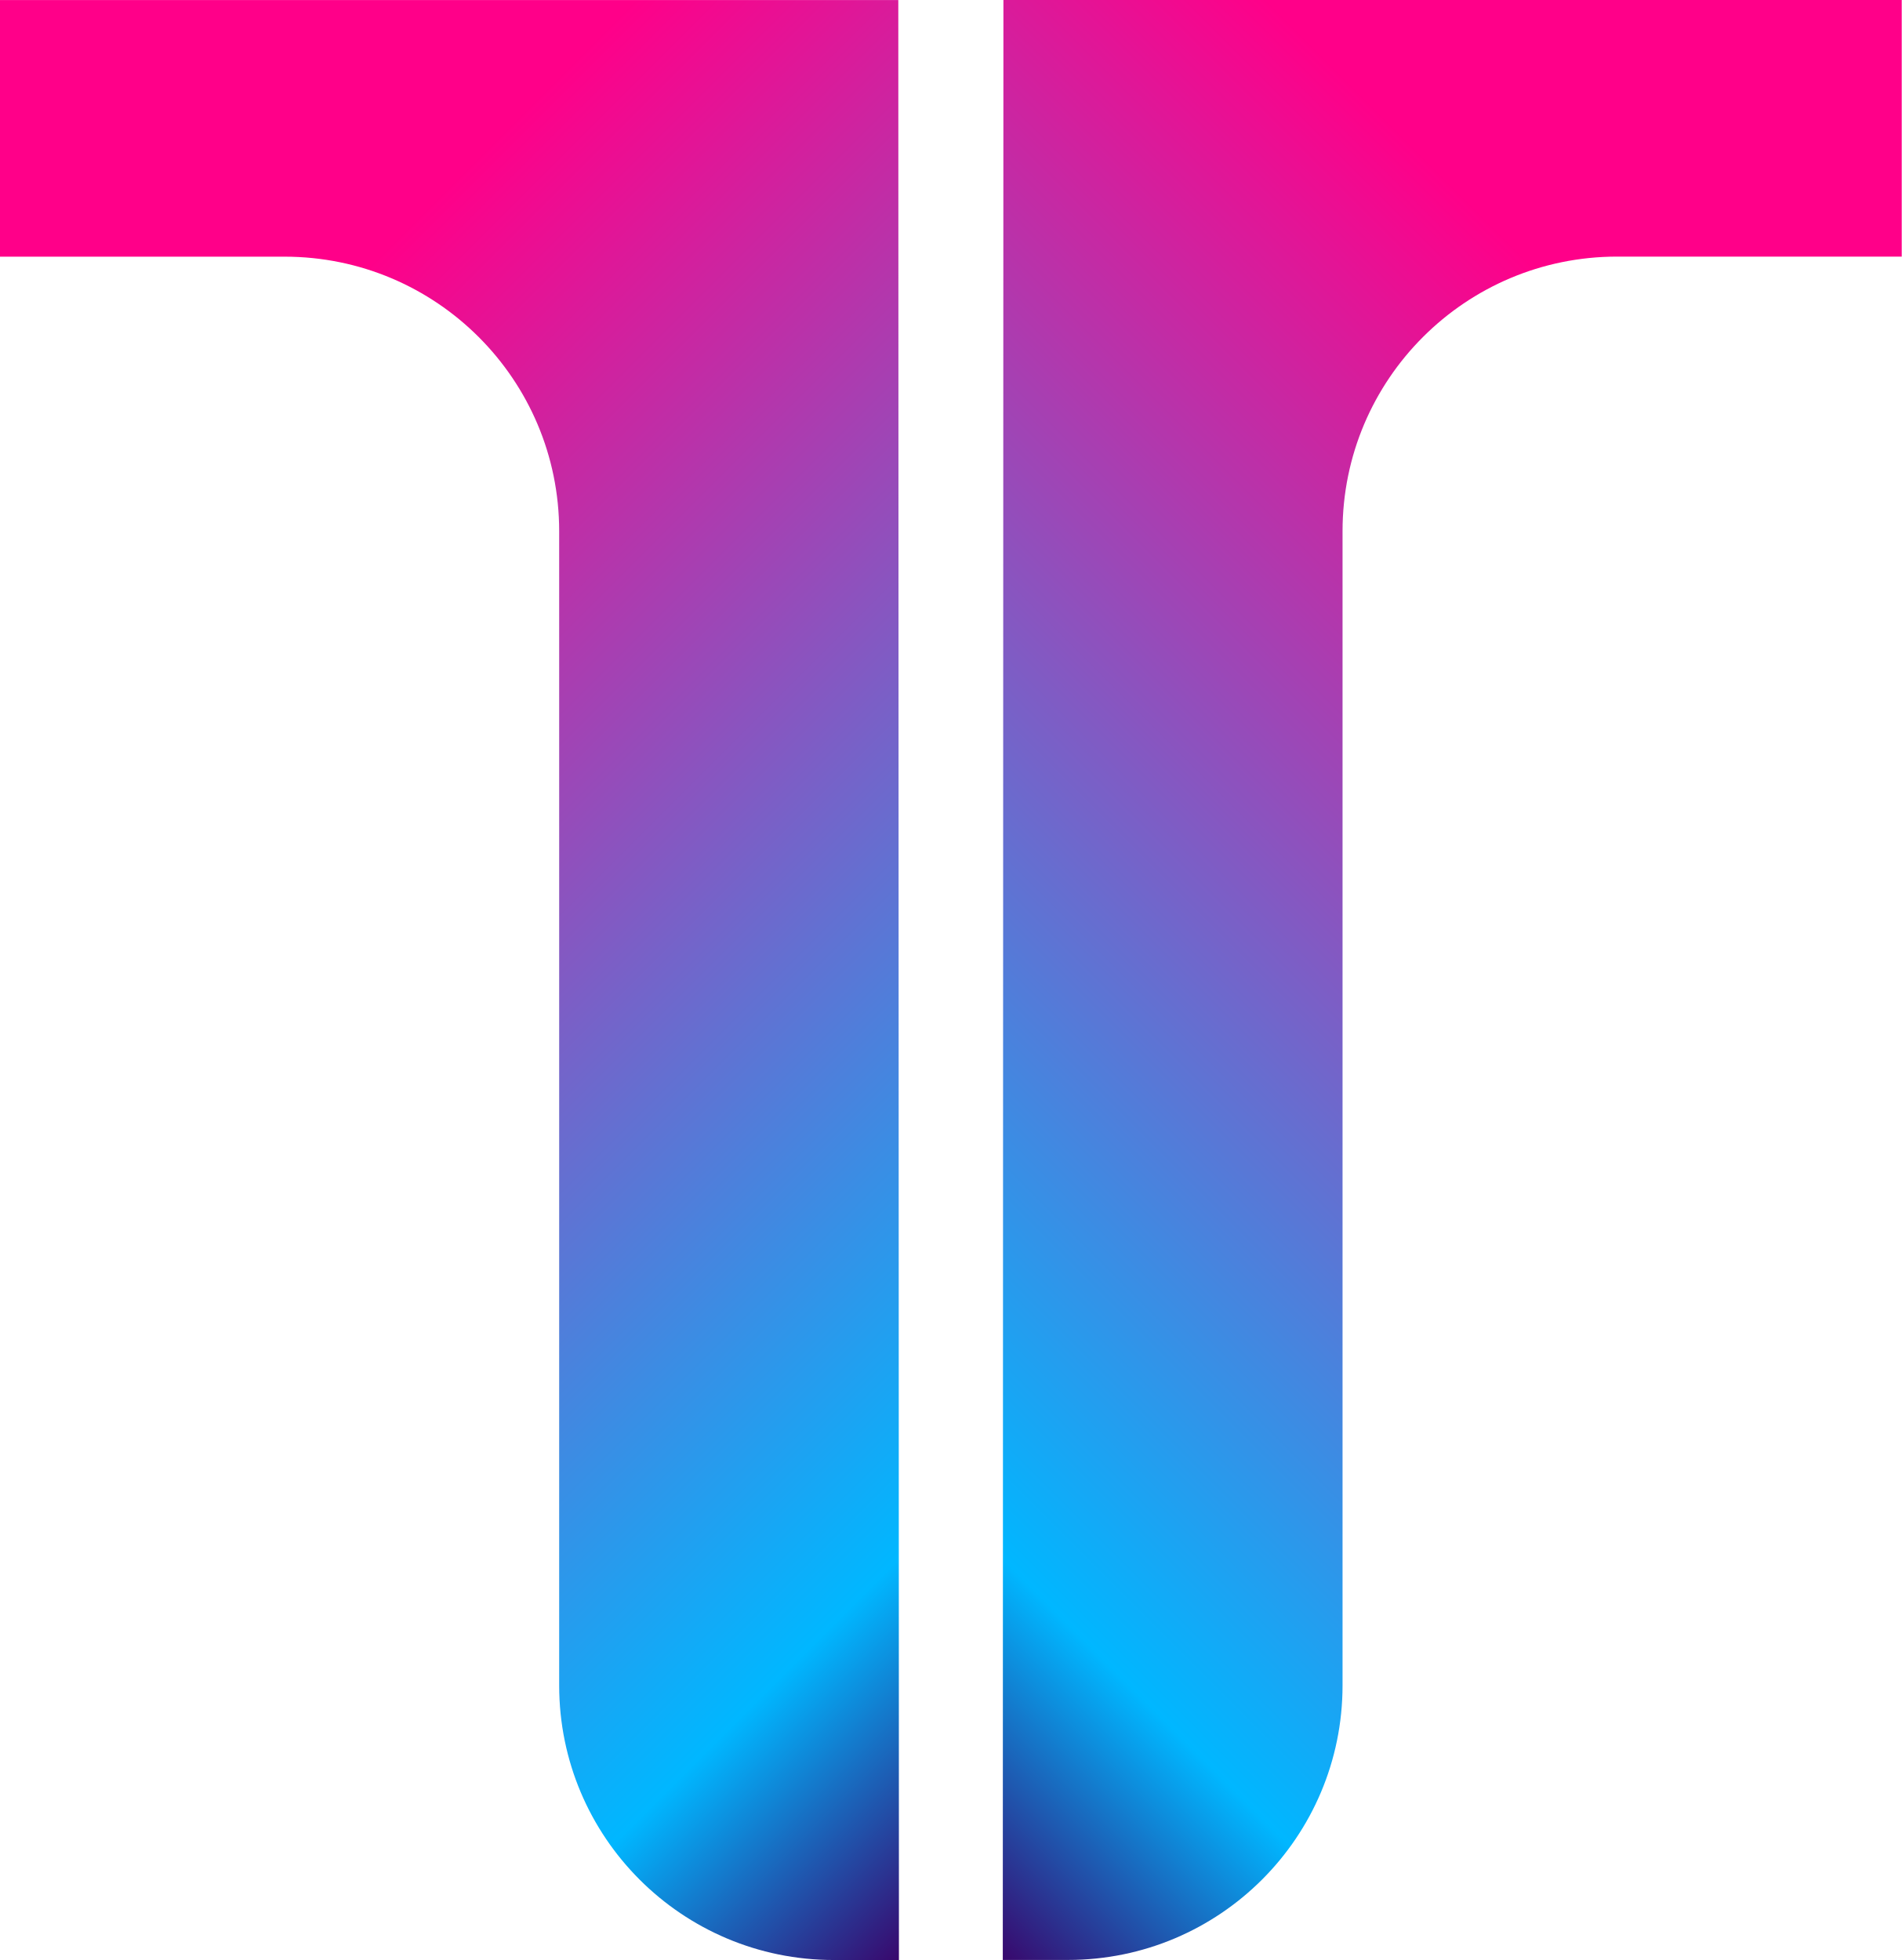
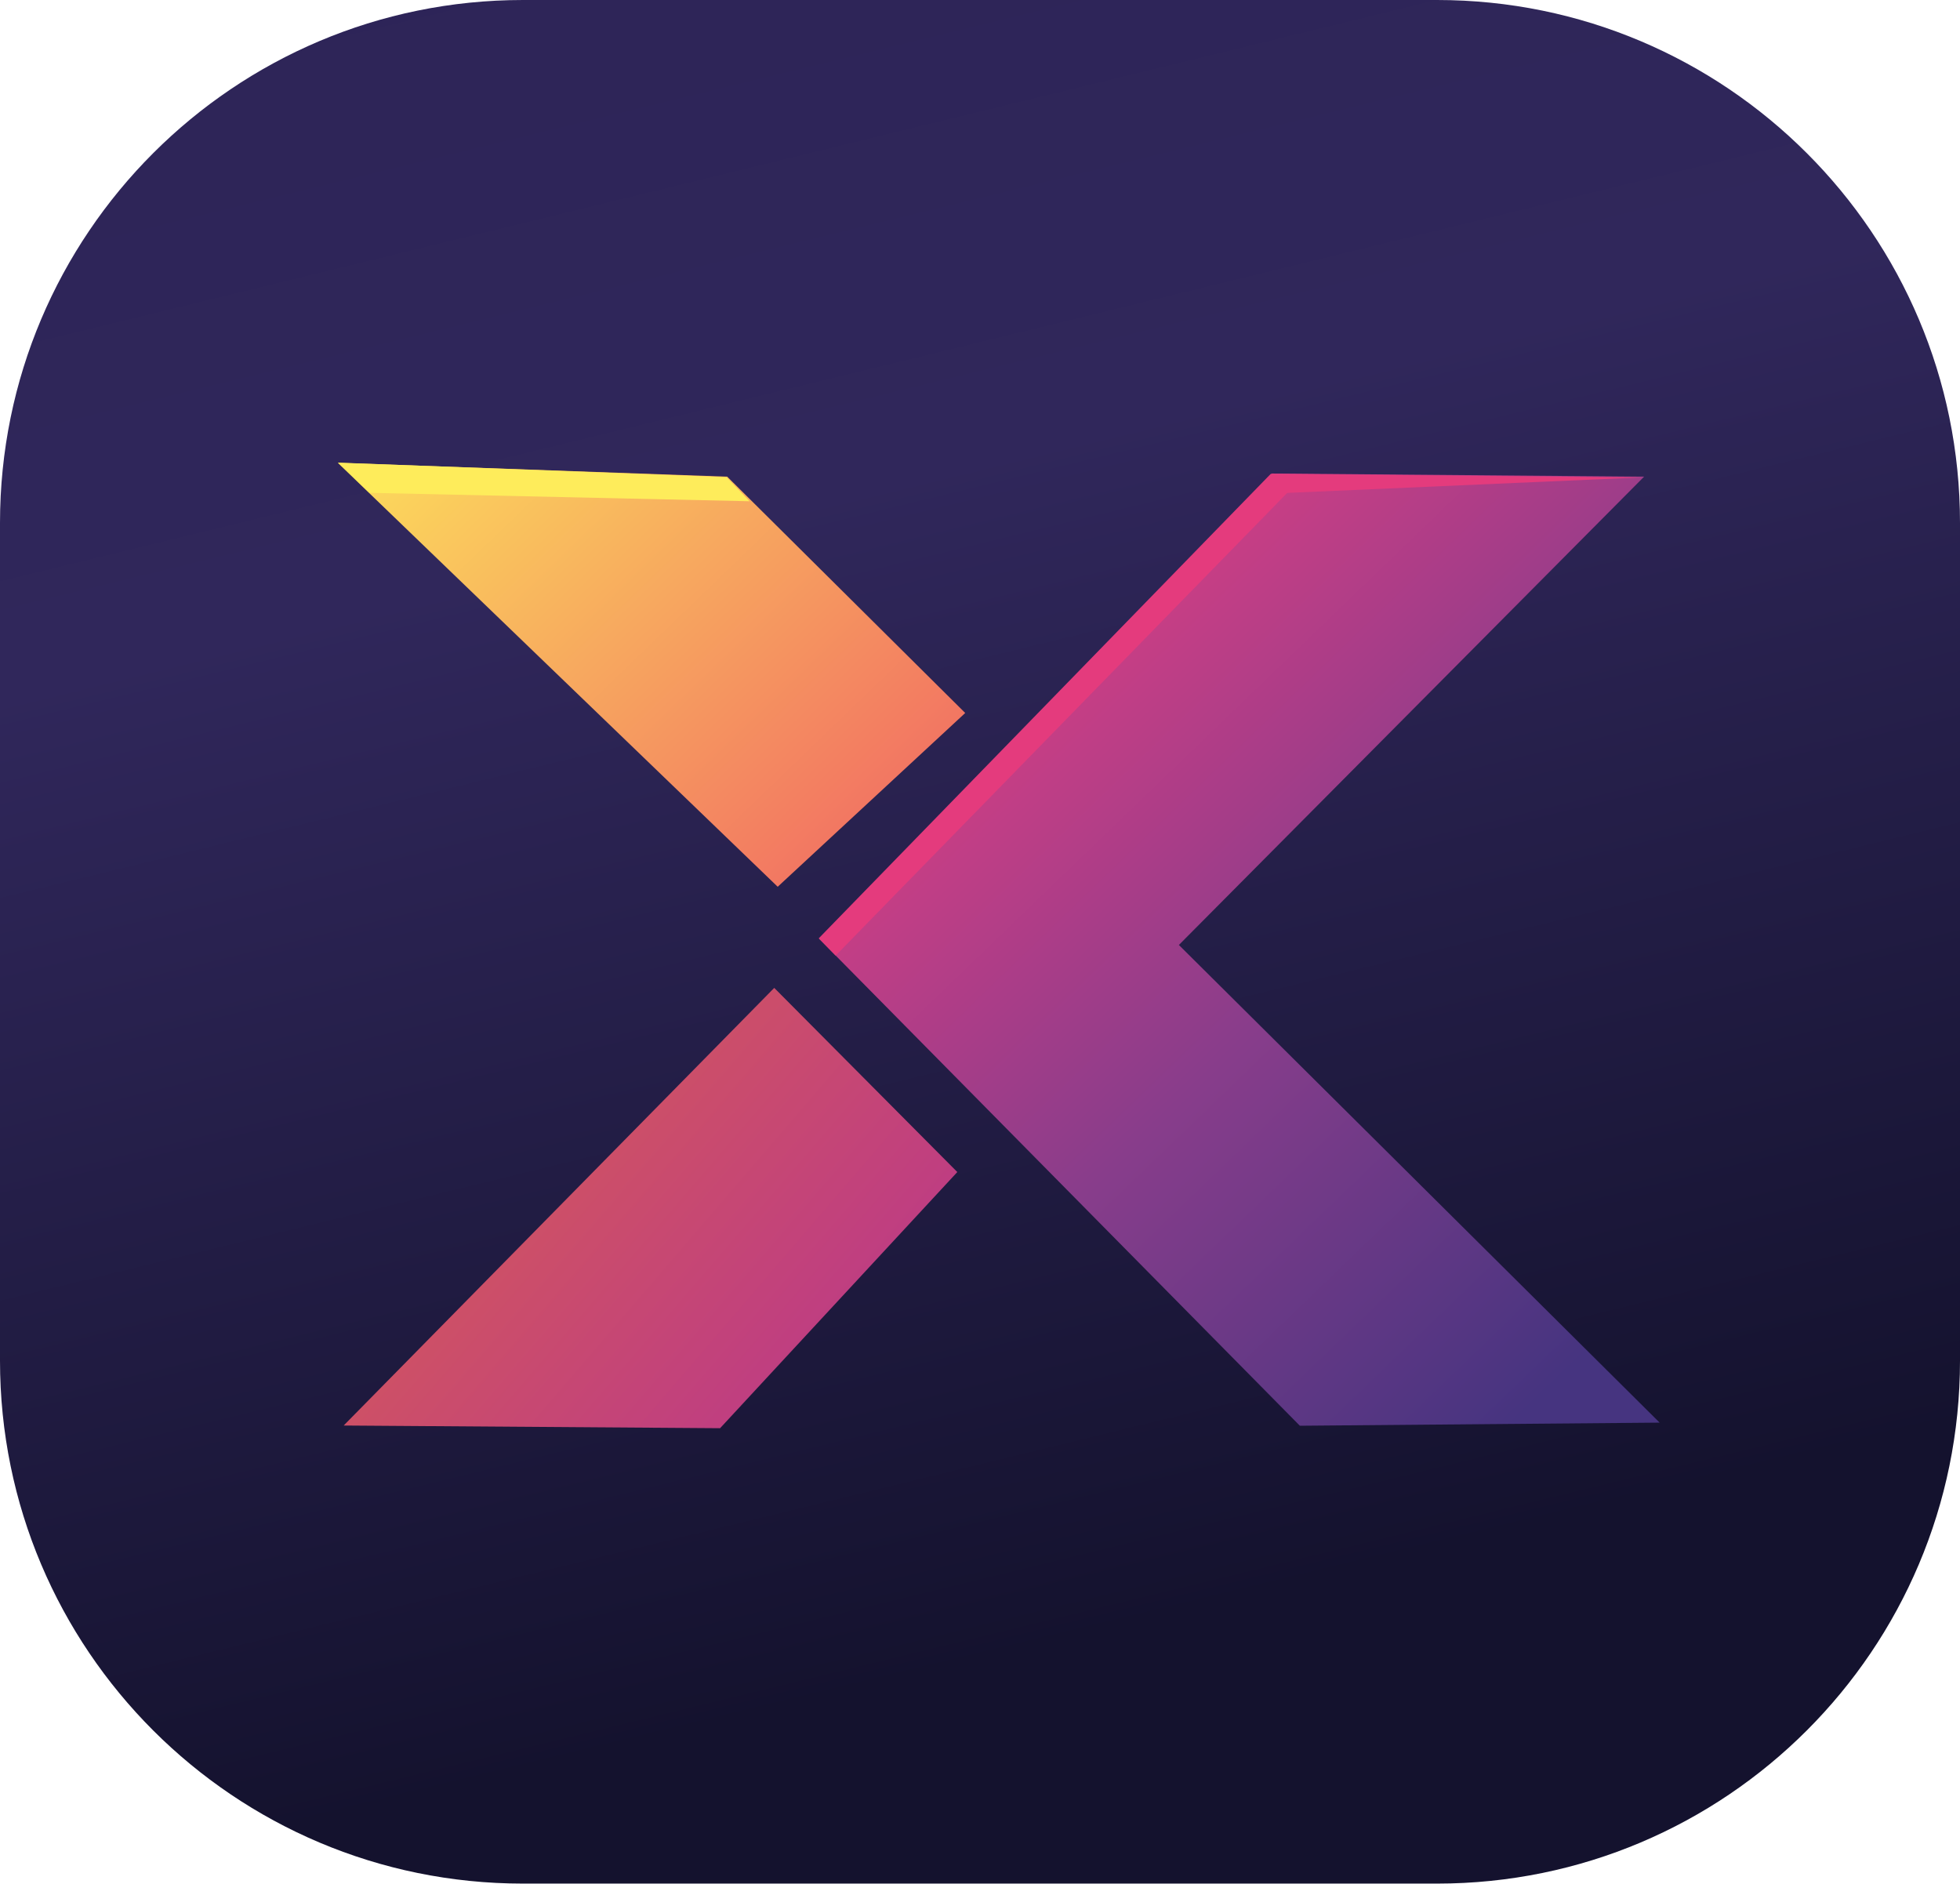
- <svg xmlns="http://www.w3.org/2000/svg" xmlns:xlink="http://www.w3.org/1999/xlink" width="24.568mm" height="25.321mm" viewBox="0 0 24.568 25.321" version="1.1" id="svg3007">
-   <defs id="defs3004">
-     <linearGradient x1="0" y1="0" x2="1" y2="0" gradientUnits="userSpaceOnUse" gradientTransform="matrix(790.689,790.689,790.689,-790.689,7929.41,2802.05)" spreadMethod="pad" id="linearGradient516">
-       <stop style="stop-opacity:1;stop-color:#3b0066" offset="0" id="stop506" />
-       <stop style="stop-opacity:1;stop-color:#3b0066" offset="0.346" id="stop508" />
-       <stop style="stop-opacity:1;stop-color:#00b7ff" offset="0.444" id="stop510" />
-       <stop style="stop-opacity:1;stop-color:#ff0089" offset="0.87" id="stop512" />
-       <stop style="stop-opacity:1;stop-color:#ff0089" offset="1" id="stop514" />
+ <svg xmlns="http://www.w3.org/2000/svg" xmlns:xlink="http://www.w3.org/1999/xlink" width="45.352mm" height="43.583mm" viewBox="0 0 45.352 43.583" version="1.1" id="svg5" xml:space="preserve">
+   <defs id="defs2">
+     <linearGradient id="linearGradient34543">
+       <stop style="stop-color:#bf3e81;stop-opacity:1" offset="0" id="stop34539" />
+       <stop style="stop-color:#d55a58;stop-opacity:1" offset="1" id="stop34541" />
    </linearGradient>
-     <clipPath clipPathUnits="userSpaceOnUse" id="clipPath504-9-8-8">
-       <path d="m 8371.58,2918.23 h 23.87 c 55.54,0 100.55,45.02 100.55,100.55 v 422.68 c 0,55.53 45.02,100.54 100.55,100.54 h 104.22 v 93.97 h -328.96 z" id="path502-3-3-4" />
-     </clipPath>
-     <clipPath clipPathUnits="userSpaceOnUse" id="clipPath504-98-2">
-       <path d="m 8371.58,2918.23 h 23.87 c 55.54,0 100.55,45.02 100.55,100.55 v 422.68 c 0,55.53 45.02,100.54 100.55,100.54 h 104.22 v 93.97 h -328.96 z" id="path502-2-3" />
-     </clipPath>
-     <linearGradient xlink:href="#linearGradient516" id="linearGradient14175" gradientUnits="userSpaceOnUse" gradientTransform="matrix(790.689,790.689,790.689,-790.689,7929.41,2802.05)" x1="0" y1="0" x2="1" y2="0" spreadMethod="pad" />
-     <linearGradient xlink:href="#linearGradient516" id="linearGradient14177" gradientUnits="userSpaceOnUse" gradientTransform="matrix(790.689,790.689,790.689,-790.689,7929.41,2802.05)" x1="0" y1="0" x2="1" y2="0" spreadMethod="pad" />
+     <linearGradient id="linearGradient26947">
+       <stop style="stop-color:#463480;stop-opacity:1" offset="0" id="stop26941" />
+       <stop style="stop-color:#883d8b;stop-opacity:1" offset="0.488" id="stop26943" />
+       <stop style="stop-color:#db3e83;stop-opacity:1" offset="1" id="stop26945" />
+     </linearGradient>
+     <linearGradient id="linearGradient11741">
+       <stop style="stop-color:#fef15a;stop-opacity:1" offset="0" id="stop11737" />
+       <stop style="stop-color:#f27562;stop-opacity:1" offset="1" id="stop11739" />
+     </linearGradient>
+     <linearGradient id="linearGradient755">
+       <stop style="stop-color:#2d2457;stop-opacity:1" offset="0" id="stop751" />
+       <stop style="stop-color:#30275b;stop-opacity:1" offset="0.364" id="stop2157" />
+       <stop style="stop-color:#14122e;stop-opacity:1" offset="1" id="stop753" />
+     </linearGradient>
+     <linearGradient xlink:href="#linearGradient755" id="linearGradient757" x1="20.425" y1="87.006" x2="30.557" y2="128.498" gradientUnits="userSpaceOnUse" gradientTransform="translate(4.553004,-70.95098)" />
+     <linearGradient xlink:href="#linearGradient11741" id="linearGradient11743" x1="14.54" y1="96.245" x2="26.476" y2="108.181" gradientUnits="userSpaceOnUse" gradientTransform="matrix(1.037573,0,0,1,2.95935,-69.89264)" />
+     <linearGradient xlink:href="#linearGradient26947" id="linearGradient25697" x1="39.496" y1="123.372" x2="24.234" y2="107.529" gradientUnits="userSpaceOnUse" gradientTransform="translate(4.553004,-69.89264)" />
+     <linearGradient xlink:href="#linearGradient34543" id="linearGradient34545" x1="25.282" y1="119.683" x2="17.361" y2="112.63" gradientUnits="userSpaceOnUse" gradientTransform="matrix(0.9917464,0,0,1.026365,4.133858,-72.75752)" />
  </defs>
-   <g id="layer1" transform="translate(-34.23295,-98.64766)">
-     <g id="g498-4-7" transform="matrix(0.03527778,0,0,-0.03527778,-248.143,226.9166)">
-       <g id="g500-2-1" clip-path="url(#clipPath504-98-2)">
-         <path d="m 8371.58,2918.23 h 23.87 c 55.54,0 100.55,45.02 100.55,100.55 v 422.68 c 0,55.53 45.02,100.54 100.55,100.54 h 104.22 v 93.97 h -328.96 l -0.23,-717.74" style="fill:url(#linearGradient14175);fill-opacity:1;fill-rule:nonzero;stroke:none" id="path518-1-8" />
-       </g>
-     </g>
-     <g id="g498-3-9-9" transform="matrix(-0.03527778,0,0,-0.03527778,341.1768,226.9175)">
-       <g id="g500-9-2-3" clip-path="url(#clipPath504-9-8-8)">
-         <path d="m 8371.58,2918.23 h 23.87 c 55.54,0 100.55,45.02 100.55,100.55 v 422.68 c 0,55.53 45.02,100.54 100.55,100.54 h 104.22 v 93.97 h -328.96 l -0.23,-717.74" style="fill:url(#linearGradient14177);fill-opacity:1;fill-rule:nonzero;stroke:none" id="path518-0-4-7" />
-       </g>
+   <g id="layer2" transform="translate(-10.02102,-19.59298)">
+     <g id="g70472">
+       <rect style="fill:url(#linearGradient757);fill-opacity:1;stroke:#ff5211;stroke-width:0;stroke-linejoin:bevel" id="rect687" width="45.352" height="43.583" x="10.021" y="19.593" ry="12.1" />
+       <path style="fill:url(#linearGradient11743);fill-opacity:1;stroke:#ff5211;stroke-width:0;stroke-linejoin:bevel" d="m 17.837,30.301 10.179,9.81 4.339,-4.021 -5.507,-5.468 z" id="path11676" />
+       <path style="fill:url(#linearGradient25697);fill-opacity:1;stroke:#ff5211;stroke-width:0;stroke-linejoin:bevel" d="m 39.452,30.549 -10.478,10.765 11.124,11.268 8.325,-0.072 -11.124,-11.052 10.765,-10.837 z" id="path11678" />
+       <path style="fill:url(#linearGradient34545);fill-opacity:1;stroke:#ff5211;stroke-width:0;stroke-linejoin:bevel" d="m 27.936,42.451 -9.963,10.126 8.71,0.062 5.489,-5.927 z" id="path11735" />
+       <path style="fill:#e43b7d;fill-opacity:1;stroke:#ff5211;stroke-width:0;stroke-linejoin:bevel" d="m 28.966,41.304 0.39,0.4 10.449,-10.706 8.201,-0.359 -8.581,-0.082 z" id="path54623" />
+       <path style="fill:#feec5b;fill-opacity:1;stroke:#ff5211;stroke-width:0;stroke-linejoin:bevel" d="m 17.844,30.298 0.726,0.698 8.796,0.195 -0.531,-0.558 z" id="path68386" />
    </g>
  </g>
</svg>
